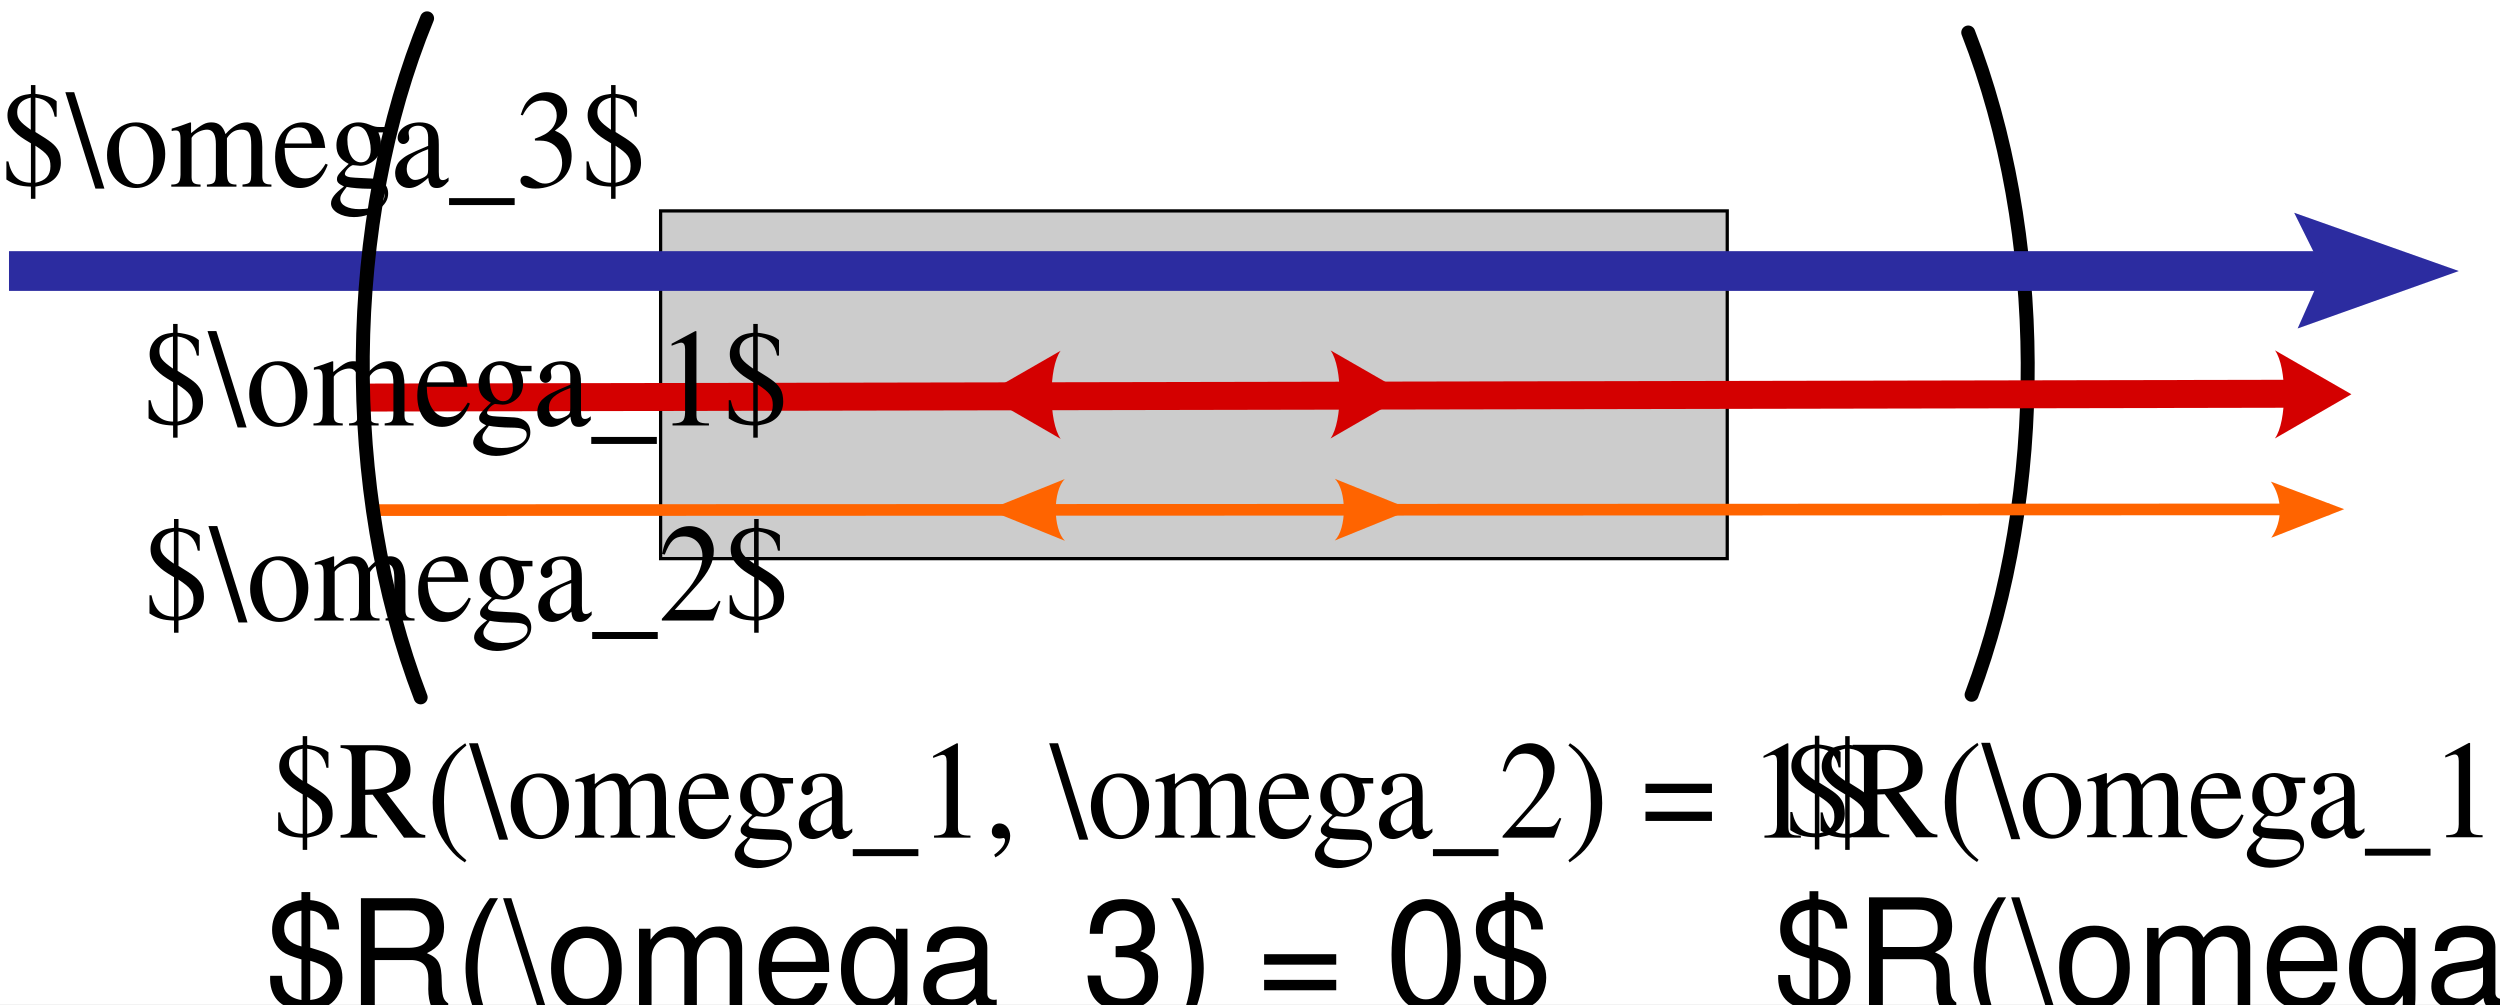
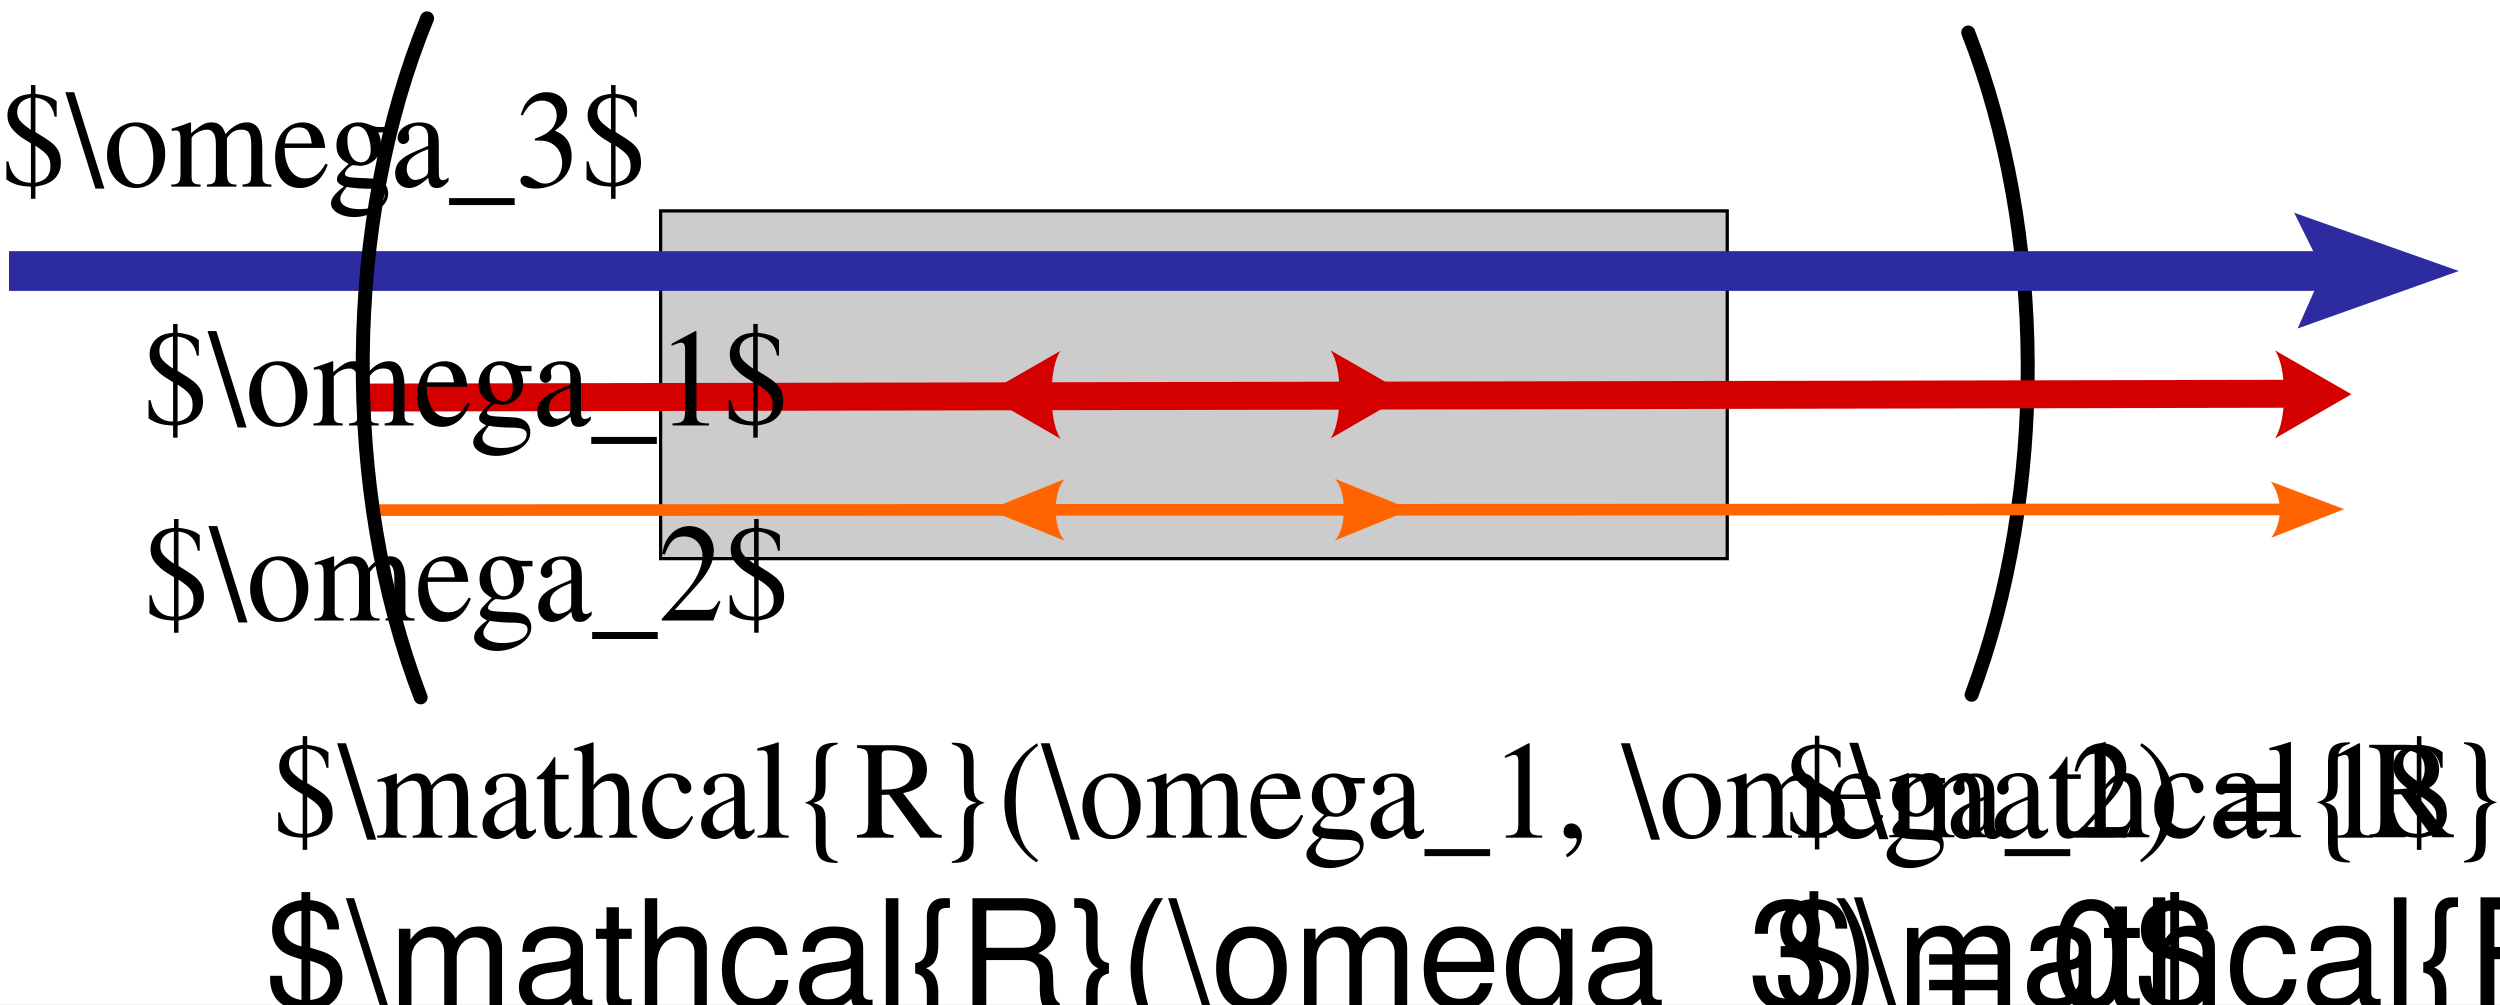
<svg xmlns="http://www.w3.org/2000/svg" width="1073.532" height="431.215" id="svg2" version="1.1">
  <defs id="defs4">
    <marker orient="auto" refY="0" refX="0" id="Arrow1Send" style="overflow:visible">
      <path id="path3883" d="M 0,0 5,-5 -12.5,0 5,5 0,0 Z" style="fill-rule:evenodd;stroke:#000000;stroke-width:1pt" transform="matrix(-0.2,0,0,-0.2,-1.2,0)" />
    </marker>
    <marker orient="auto" refY="0" refX="0" id="Arrow1Mend" style="overflow:visible">
      <path id="path3877" d="M 0,0 5,-5 -12.5,0 5,5 0,0 Z" style="fill-rule:evenodd;stroke:#000000;stroke-width:1pt" transform="matrix(-0.4,0,0,-0.4,-4,0)" />
    </marker>
    <marker orient="auto" refY="0" refX="0" id="Arrow2Mend" style="overflow:visible">
      <path id="path3999" style="fill-rule:evenodd;stroke-width:0.625;stroke-linejoin:round" d="M 8.719,4.034 -2.207,0.016 8.719,-4.002 c -1.745,2.372 -1.735,5.617 -6e-7,8.035 z" transform="scale(-0.6,-0.6)" />
    </marker>
  </defs>
  <g id="layer1" transform="translate(69.129,140.9976)">
    <rect style="opacity:1;fill:#ffffff;fill-opacity:1;fill-rule:nonzero;stroke:none;stroke-width:2;stroke-linecap:butt;stroke-linejoin:round;stroke-miterlimit:4;stroke-dasharray:none;stroke-dashoffset:0;stroke-opacity:1" id="rect5581" width="1073.532" height="431.215" x="-69.129" y="-140.998" />
    <rect style="fill:#cccccc;fill-opacity:1;stroke:#000000;stroke-width:1.396;stroke-linecap:round;stroke-linejoin:miter;stroke-miterlimit:4;stroke-dasharray:none;stroke-dashoffset:0;stroke-opacity:1" id="rect3034" width="458.025" height="149.319" x="214.547" y="-50.436" />
    <path style="fill:none;stroke:#000000;stroke-width:16.895;stroke-linecap:round;stroke-linejoin:miter;stroke-miterlimit:4;stroke-dasharray:none;stroke-dashoffset:0;stroke-opacity:1" id="path3816-9" d="m -50.787,595.314 a 426.052,729.542 0 0 1 4.059,-800.76" transform="matrix(-0.3551378,0,0,0.3551378,759.4624,-54.07633)" />
    <g id="g4506" transform="matrix(0.6998176,0,0,0.5122035,330.9122,-2.604712)" style="fill:#2c2ca0;fill-opacity:1;stroke:none;stroke-opacity:1">
      <g id="g4498" style="fill:#2c2ca0;fill-opacity:1;stroke:none;stroke-opacity:1">
        <path id="path3860" d="m -566.118,-59.625 0,33.312 1459.931,0 0,-33.312 z" style="color:#000000;font-style:normal;font-variant:normal;font-weight:normal;font-stretch:normal;font-size:medium;line-height:normal;font-family:Sans;-inkscape-font-specification:Sans;text-indent:0;text-align:start;text-decoration:none;text-decoration-line:none;letter-spacing:normal;word-spacing:normal;text-transform:none;direction:ltr;block-progression:tb;writing-mode:lr-tb;baseline-shift:baseline;text-anchor:start;display:inline;overflow:visible;visibility:visible;fill:#2c2ca0;fill-opacity:1;fill-rule:nonzero;stroke:none;stroke-width:33.311;stroke-opacity:1;marker:none;enable-background:accumulate" />
        <path id="path4504" d="M 853.831,-42.967 838.197,5.194 937.11,-42.967 836.076,-91.834 Z" style="fill:#2c2ca0;fill-opacity:1;fill-rule:evenodd;stroke:none;stroke-opacity:1" />
      </g>
    </g>
    <path id="path3964-8-6" d="m 914.791,25.583 -824.33,1.631 0.025,5.005 824.33,-1.631 z" style="color:#000000;font-style:normal;font-variant:normal;font-weight:normal;font-stretch:normal;font-size:medium;line-height:normal;font-family:Sans;-inkscape-font-specification:Sans;text-indent:0;text-align:start;text-decoration:none;text-decoration-line:none;letter-spacing:normal;word-spacing:normal;text-transform:none;direction:ltr;block-progression:tb;writing-mode:lr-tb;baseline-shift:baseline;text-anchor:start;display:inline;overflow:visible;visibility:visible;fill:#d40000;fill-opacity:1;fill-rule:nonzero;stroke:#d40000;stroke-width:7;stroke-miterlimit:4;stroke-dasharray:none;stroke-opacity:1;marker:none;enable-background:accumulate" />
    <path id="path4418-8-1" style="fill:#d40000;fill-opacity:1;fill-rule:evenodd;stroke-width:0.625;stroke-linejoin:round" d="M 907.768,9.438 940.594,28.3 907.735,47.289 c 5.203,-7.141 5.273,-30.622 0.033,-37.851 z" />
    <g id="g4412-4-9" style="fill:#ff6400;fill-opacity:1" transform="matrix(0.8698611,0.4183549,-0.4006575,0.9082837,664.2172,-725.4815)">
      <path style="color:#000000;font-style:normal;font-variant:normal;font-weight:normal;font-stretch:normal;font-size:medium;line-height:normal;font-family:Sans;-inkscape-font-specification:Sans;text-indent:0;text-align:start;text-decoration:none;text-decoration-line:none;letter-spacing:normal;word-spacing:normal;text-transform:none;direction:ltr;block-progression:tb;writing-mode:lr-tb;baseline-shift:baseline;text-anchor:start;display:inline;overflow:visible;visibility:visible;fill:#ff6400;fill-opacity:1;fill-rule:nonzero;stroke:none;stroke-width:5;marker:none;enable-background:accumulate" d="m 588.125,610.688 -796.069,367.012 2.125,4.531 L 590.25,615.219 Z" id="path3964-6-2" />
      <path d="m 560.377,613.092 34.795,-2.998 -24.563,24.826 c 1.721,-8.666 -2.439,-17.469 -10.232,-21.827 z" style="fill:#ff6400;fill-opacity:1;fill-rule:evenodd;stroke-width:0.625;stroke-linejoin:round" id="path4418-0-4" />
    </g>
    <path style="fill:none;stroke:#000000;stroke-width:16.895;stroke-linecap:round;stroke-linejoin:miter;stroke-miterlimit:4;stroke-dasharray:none;stroke-dashoffset:0;stroke-opacity:1" id="path3816" d="m -48.634,600.978 a 426.052,729.542 0 0 1 7.768,-821.039" transform="matrix(0.3551378,0,0,0.3551378,128.7787,-54.97346)" />
    <path id="path4418-8-1-3" style="fill:#d40000;fill-opacity:1;fill-rule:evenodd;stroke-width:0.625;stroke-linejoin:round" d="m 502.23,9.457 32.826,18.862 -32.858,18.99 c 5.203,-7.141 5.273,-30.622 0.033,-37.851 z" />
    <path id="path4418-8-1-3-9" style="fill:#d40000;fill-opacity:1;fill-rule:evenodd;stroke-width:0.625;stroke-linejoin:round" d="M 386.311,9.618 353.485,28.48 l 32.858,18.99 c -5.203,-7.141 -5.273,-30.622 -0.033,-37.851 z" />
    <path id="path4418-8-1-3-4" style="fill:#ff6400;fill-opacity:1;fill-rule:evenodd;stroke-width:0.625;stroke-linejoin:round" d="m 504.041,64.594 32.826,13.216 -32.858,13.306 c 5.203,-5.004 5.273,-21.457 0.033,-26.522 z" />
    <path id="path4418-8-1-3-9-5" style="fill:#ff6400;fill-opacity:1;fill-rule:evenodd;stroke-width:0.625;stroke-linejoin:round" d="m 388.122,64.707 -32.826,13.216 32.858,13.306 c -5.203,-5.004 -5.273,-21.457 -0.033,-26.522 z" />
    <text xml:space="preserve" style="font-style:normal;font-variant:normal;font-weight:normal;font-stretch:normal;font-size:144px;line-height:125%;font-family:'Nimbus Sans L';-inkscape-font-specification:Sans;letter-spacing:0px;word-spacing:0px;fill:#000000;fill-opacity:1;stroke:none" x="772.325" y="384.714" id="text3921" transform="translate(-104.3827,-603.4752)">
      <tspan id="tspan3923" x="772.325" y="384.714" />
    </text>
    <g id="g3378">
      <text transform="scale(0.9716502,1.029177)" id="text4444-6-6" y="-59.124" x="-70.885" style="font-style:normal;font-variant:normal;font-weight:normal;font-stretch:normal;font-size:58.299px;line-height:125%;font-family:'Nimbus Roman No9 L';-inkscape-font-specification:'Nimbus Roman No9 L';letter-spacing:0px;word-spacing:0px;fill:#000000;fill-opacity:1;stroke:none" xml:space="preserve">
        <tspan y="-59.124" x="-70.885" id="tspan4446-2-1">$\omega_3$</tspan>
      </text>
      <text transform="scale(0.9716502,1.029177)" id="text4444-8-1-7-1" y="121.913" x="-7.649" style="font-style:normal;font-variant:normal;font-weight:normal;font-stretch:normal;font-size:58.299px;line-height:125%;font-family:'Nimbus Roman No9 L';-inkscape-font-specification:'Nimbus Roman No9 L';letter-spacing:0px;word-spacing:0px;fill:#000000;fill-opacity:1;stroke:none" xml:space="preserve">
        <tspan y="121.913" x="-7.649" id="tspan4446-8-6-5-0">$\omega_2$</tspan>
      </text>
      <text transform="scale(0.9716502,1.029177)" id="text4444" y="40.534" x="-8.051" style="font-style:normal;font-variant:normal;font-weight:normal;font-stretch:normal;font-size:58.299px;line-height:125%;font-family:'Nimbus Roman No9 L';-inkscape-font-specification:'Nimbus Roman No9 L';letter-spacing:0px;word-spacing:0px;fill:#000000;fill-opacity:1;stroke:none" xml:space="preserve">
        <tspan y="40.534" x="-8.051" id="tspan4446">$\omega_1$<tspan id="tspan4448" style="font-size:37.895px;baseline-shift:sub" />
        </tspan>
      </text>
      <text transform="scale(0.9716502,1.029177)" id="text4444-6-6-3" y="212.513" x="49.225" style="font-style:normal;font-variant:normal;font-weight:normal;font-stretch:normal;font-size:58.299px;line-height:125%;font-family:'Nimbus Roman No9 L';-inkscape-font-specification:'Nimbus Roman No9 L';letter-spacing:0px;word-spacing:0px;fill:#000000;fill-opacity:1;stroke:none" xml:space="preserve">
-         <tspan id="tspan3871" y="212.513" x="49.225">$R(\omega_1, \omega_2) = 1$</tspan>
+         <tspan id="tspan3871" y="212.513" x="49.225">$\mathcal{R}(\omega_1, \omega_2) = 1$</tspan>
      </text>
      <text transform="scale(0.9716502,1.029177)" id="text4444-6-6-3-9" y="212.347" x="717.509" style="font-style:normal;font-variant:normal;font-weight:normal;font-stretch:normal;font-size:58.299px;line-height:125%;font-family:'Nimbus Roman No9 L';-inkscape-font-specification:'Nimbus Roman No9 L';letter-spacing:0px;word-spacing:0px;fill:#000000;fill-opacity:1;stroke:none" xml:space="preserve">
-         <tspan id="tspan3871-0" y="212.347" x="717.509">$R(\omega_1, \omega_2) \lesssim 1$</tspan>
+         <tspan id="tspan3871-0" y="212.347" x="717.509">$\mathcal{R}(\omega_1, \omega_2) \lesssim 1$</tspan>
      </text>
      <text id="text3048" y="291.347" x="44.317" style="font-style:normal;font-variant:normal;font-weight:normal;font-stretch:normal;font-size:144px;line-height:125%;font-family:'Nimbus Sans L';-inkscape-font-specification:Sans;letter-spacing:0px;word-spacing:0px;fill:#000000;fill-opacity:1;stroke:none" xml:space="preserve">
-         <tspan style="font-size:64px" y="291.347" x="44.317" id="tspan3050">$R(\omega_3) = 0$</tspan>
+         <tspan style="font-size:64px" y="291.347" x="44.317" id="tspan3050">$\mathcal{R}(\omega_3) = 0$</tspan>
      </text>
      <text id="text3048-9" y="290.99" x="691.901" style="font-style:normal;font-variant:normal;font-weight:normal;font-stretch:normal;font-size:144px;line-height:125%;font-family:'Nimbus Sans L';-inkscape-font-specification:Sans;letter-spacing:0px;word-spacing:0px;fill:#000000;fill-opacity:1;stroke:none" xml:space="preserve">
-         <tspan style="font-size:64px" y="290.99" x="691.901" id="tspan3050-7">$R(\omega_3) = 0$</tspan>
+         <tspan style="font-size:64px" y="290.99" x="691.901" id="tspan3050-7">$\mathcal{R}(\omega_3) = 0$</tspan>
      </text>
    </g>
  </g>
</svg>
